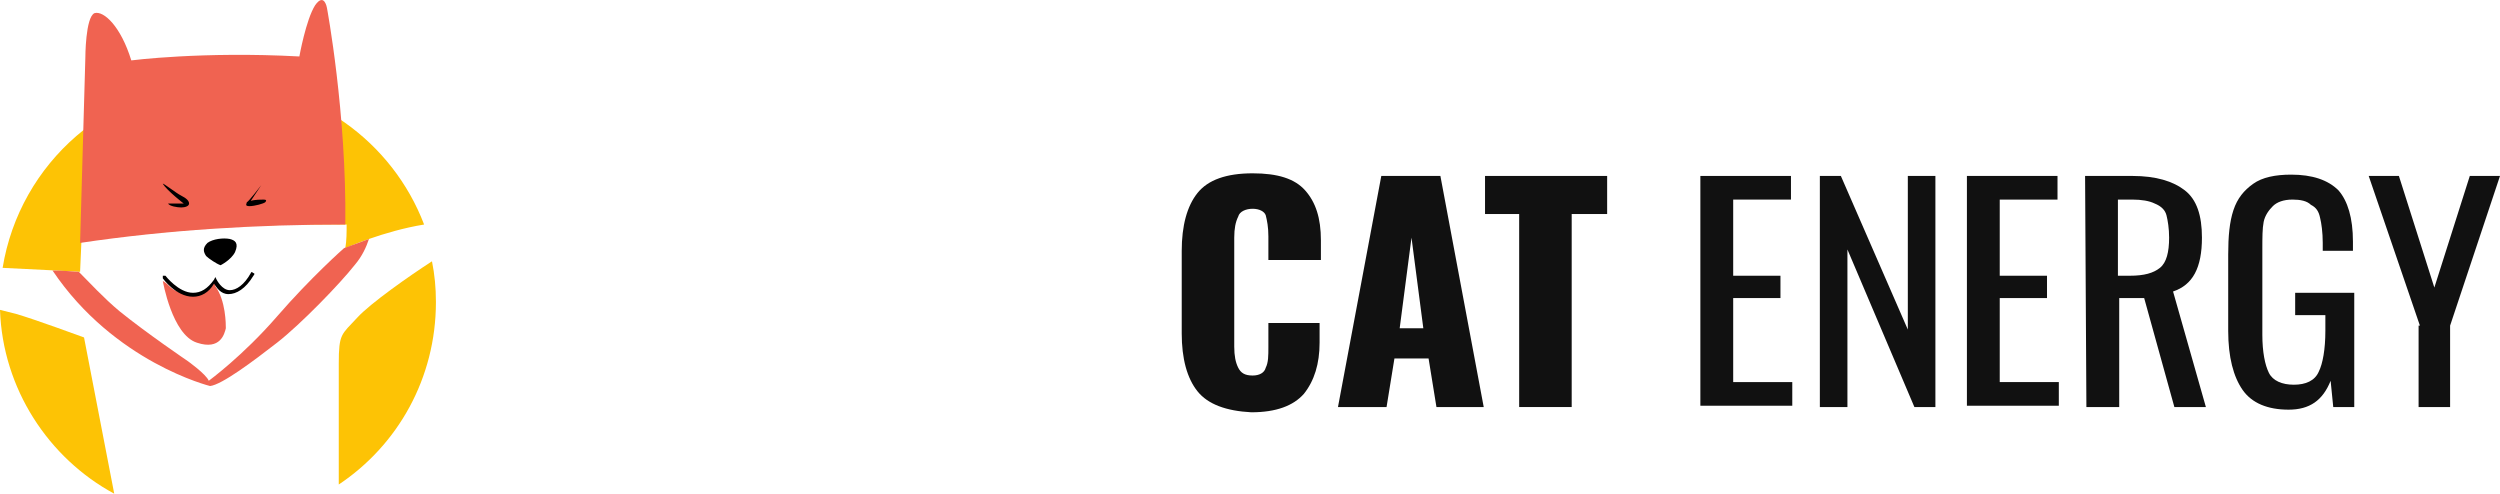
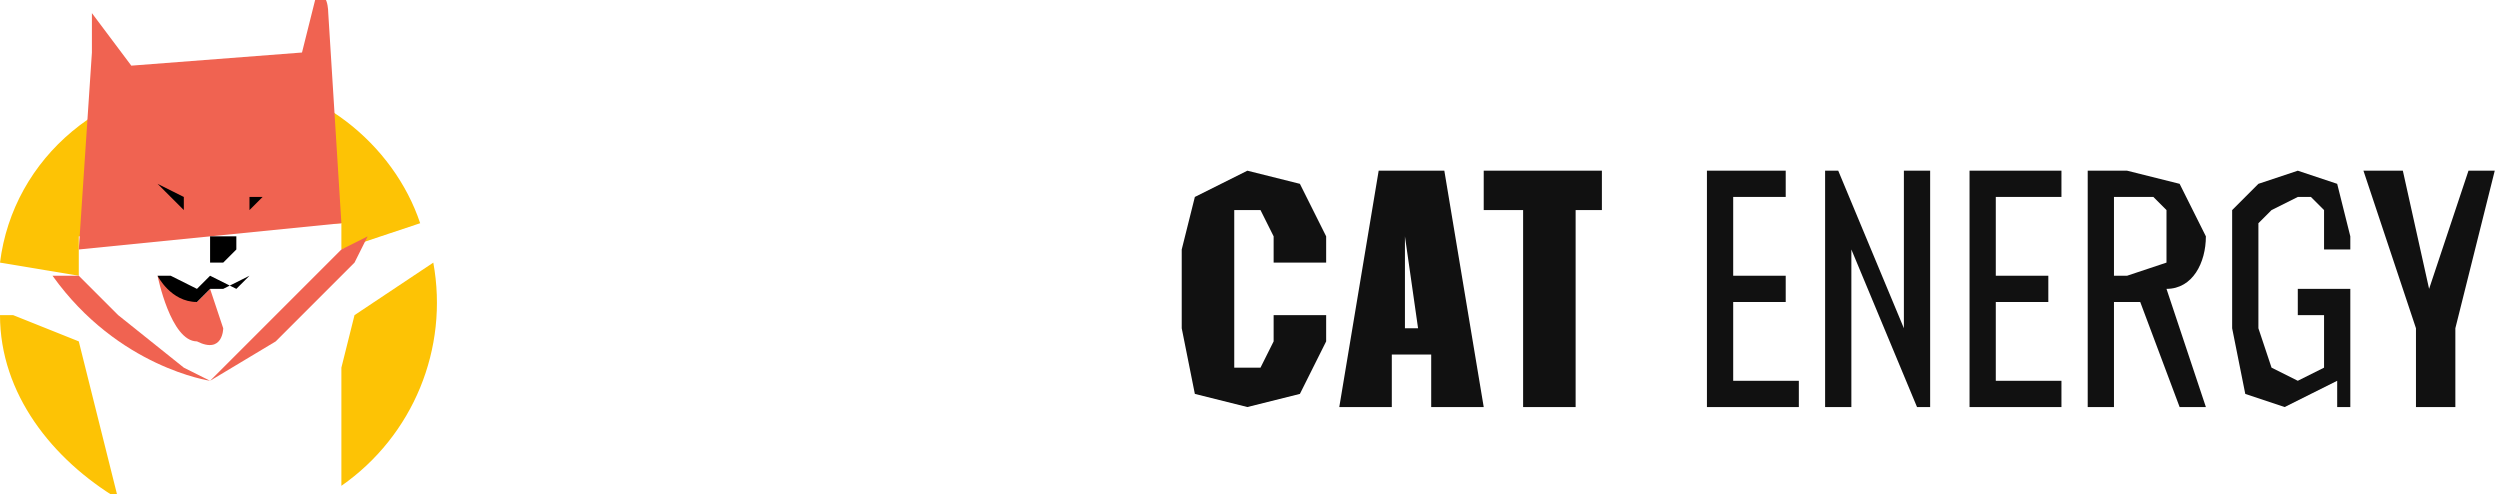
- <svg xmlns="http://www.w3.org/2000/svg" version="1.1" id="Layer_1" x="0px" y="0px" viewBox="0 0 190.4 37.6" style="enable-background:new 0 0 190.4 37.6;" xml:space="preserve">
-   <style type="text/css">
- 	.st0{fill:#FDC305;}
- 	.st1{fill:#F06351;}
- 	.st2{fill:#111111;}
- </style>
+ <svg xmlns="http://www.w3.org/2000/svg" version="1.1" id="Layer_1" x="0" y="0" viewBox="0 0 190.4 37.6" xml:space="preserve">
+   <style>.st0{fill:#fdc305}.st1{fill:#f06351}.st2{fill:#111}</style>
+   <path class="st0" d="M6 21v-3l20-1v2l6-2c-2-6-8-11-15-11C8 6 1 12 0 20l6 1zM27 24l-1 4v9a17 17 0 007-17l-6 4zM6 26l-5-2H0c0 6 4 11 9 14L6 26z" />
+   <path class="st1" d="M26 17L25 1s0-2-1-1l-1 4-13 1-3-4v3L6 19l20-2z" />
+   <path d="M12 14l2 1v1h-1 1l-2-2zM20 14l-1 1v1l1-1c0-1 0 0 0 0h-1l1-1zM17 20l1-1v-1h-2v2h1z" />
+   <path class="st1" d="M16 22l-1 1-2-1-1-1s1 5 3 5c2 1 2-1 2-1l-1-3c1-1 0 0 0 0z" />
+   <path d="M15 23c-2 0-3-2-3-2h1l2 1 1-1 2 1 1-1-2 1h-1l-1 1z" />
+   <path class="st1" d="M26 19l-5 5-5 5-2-1-5-4-3-3H4c5 7 12 8 12 8l5-3 6-6 1-2-2 1z" />
  <g>
-     <path class="st0" d="M6.1,20.7l0.1-2.3c6.7-0.9,13.4-1.4,20.2-1.3c0,0.6,0,1.2-0.1,1.8c0,0,2.9-1.3,6-1.8   c-2.4-6.3-8.5-10.8-15.6-10.8c-8.3,0-15.2,6.1-16.5,14.1C2.4,20.5,6.1,20.7,6.1,20.7z" />
-     <path class="st0" d="M27.2,24.2c-1.2,1.3-1.4,1.2-1.4,3.5c0,0.9,0,4.9,0,9.2c4.5-3,7.4-8.1,7.4-13.9c0-1.1-0.1-2.1-0.3-3.1   C31.2,21,28.2,23.1,27.2,24.2z" />
-     <path class="st0" d="M6.4,25.7c0,0-3.8-1.4-5.2-1.8c-0.4-0.1-0.8-0.2-1.2-0.3c0.2,6,3.7,11.3,8.7,14L6.4,25.7z" />
-   </g>
-   <path class="st1" d="M26.3,17.1c0.1-8.5-1.4-16.5-1.4-16.5S24.7-0.6,24,0.4c-0.7,1.1-1.2,3.9-1.2,3.9C15.4,3.9,10,4.6,10,4.6  C9.2,2,7.9,0.8,7.2,1C6.5,1.3,6.5,4.4,6.5,4.4L6.1,18.5C12.8,17.5,19.6,17.1,26.3,17.1z" />
-   <path d="M12.4,14c0-0.1,1,0.7,1.4,0.9s0.6,0.4,0.6,0.6c0,0.2-0.3,0.3-0.6,0.3s-0.9-0.1-1-0.3c0,0,0.6,0,0.9,0H14  C14.1,15.6,12.7,14.5,12.4,14z" />
-   <path d="M19.9,14.1c0,0-1,1.3-1.1,1.3c0,0.1-0.2,0.3,0.2,0.3s1.1-0.2,1.2-0.3s0.1-0.2-0.1-0.2s-0.7,0-1,0.1L19.9,14.1  C19.9,14.1,20,14,19.9,14.1z" />
-   <path d="M16.8,20.2c0,0,0.8-0.4,1.1-1c0.3-0.7,0-0.9-0.4-1c-0.5-0.1-1.3,0-1.7,0.3c-0.4,0.4-0.3,0.7-0.1,1  C15.9,19.7,16.5,20.1,16.8,20.2z" />
-   <path class="st1" d="M16.3,21.5c0,0-0.2,0.4-0.5,0.6c-0.2,0.2-0.6,0.4-1,0.4c-0.6,0-1.1-0.2-1.5-0.4c-0.2-0.1-0.4-0.3-0.5-0.4  c-0.2-0.2-0.4-0.3-0.4-0.3s0.7,4.1,2.6,4.7c1.8,0.6,2.1-0.7,2.2-1.1c0-0.3,0-2.1-0.8-3.2C16.5,21.4,16.4,21.6,16.3,21.5z" />
-   <g>
-     <path d="M14.7,22.6L14.7,22.6c-1.3,0-2.3-1.4-2.3-1.4c0-0.1,0-0.2,0-0.2c0.1,0,0.2,0,0.2,0s1,1.3,2.1,1.3l0,0c0.6,0,1.1-0.3,1.6-1   l0.1-0.2l0.1,0.2c0,0,0.4,0.8,1,0.8c0.5,0,1.1-0.4,1.6-1.3c0-0.1,0.1-0.1,0.2,0c0.1,0,0.1,0.1,0,0.2c-0.6,1-1.3,1.4-1.9,1.4   s-0.9-0.5-1.1-0.8C15.9,22.3,15.3,22.6,14.7,22.6z" />
-   </g>
-   <path class="st1" d="M26.2,18.9c0,0-2.5,2.2-5.1,5.2S15.9,29,15.9,29c-0.2-0.5-1.6-1.5-1.6-1.5s-3.1-2.1-5.2-3.8  c-1.2-1-2.3-2.2-3.1-3c-0.3,0-1.1-0.1-2-0.1c4.7,7,12,8.8,12,8.8c0.9-0.1,3.3-1.9,5.1-3.3c1.8-1.4,4.8-4.5,5.9-5.9  c0.6-0.7,0.9-1.4,1.1-2C27,18.6,26.2,18.9,26.2,18.9z" />
-   <g transform="matrix(1, 0, 0, 1, 90, 10.2)">
-     <path class="st2" d="M1.2,19.6c-0.8-1-1.2-2.5-1.2-4.4V8.9C0,7,0.4,5.5,1.2,4.5S3.4,3,5.4,3c1.9,0,3.2,0.4,4,1.3   c0.8,0.9,1.2,2.1,1.2,3.8v1.5h-4V7.8c0-0.7-0.1-1.2-0.2-1.6c-0.1-0.3-0.5-0.5-1-0.5s-1,0.2-1.1,0.6C4.1,6.7,4,7.2,4,7.9v8.3   c0,0.7,0.1,1.2,0.3,1.6c0.2,0.4,0.5,0.6,1.1,0.6c0.5,0,0.9-0.2,1-0.6c0.2-0.4,0.2-0.9,0.2-1.6v-1.8h3.9v1.5c0,1.6-0.4,2.9-1.2,3.9   c-0.8,0.9-2.1,1.4-4,1.4C3.4,21.1,2,20.6,1.2,19.6z" />
-     <path class="st2" d="M15.2,3.2h4.5L23,20.8h-3.6l-0.6-3.7h-2.6l-0.6,3.7h-3.7L15.2,3.2z M18.4,14.8l-0.9-6.9l-0.9,6.9H18.4z" />
-     <path class="st2" d="M25.8,6.1h-2.7V3.2h9.3v2.9h-2.7v14.7h-4V6.1H25.8z" />
-     <path class="st2" d="M39.5,3.2h6.9V5H42v5.8h3.6v1.7H42v6.4h4.5v1.8h-7V3.2z" />
-     <path class="st2" d="M48.5,3.2h1.7l5.1,11.7V3.2h2.1v17.6h-1.6l-5.1-12v12h-2.1V3.2H48.5z" />
-     <path class="st2" d="M59.8,3.2h6.9V5h-4.4v5.8h3.6v1.7h-3.6v6.4h4.5v1.8h-7C59.8,20.7,59.8,3.2,59.8,3.2z" />
-     <path class="st2" d="M68.8,3.2h3.6c1.8,0,3.1,0.4,4,1.1s1.3,1.9,1.3,3.6c0,2.3-0.7,3.6-2.2,4.1l2.5,8.8h-2.4l-2.3-8.3h-1.9v8.3   h-2.5L68.8,3.2L68.8,3.2z M72.2,10.8c1.1,0,1.8-0.2,2.3-0.6C75,9.8,75.2,9,75.2,7.9c0-0.7-0.1-1.3-0.2-1.7s-0.4-0.7-0.9-0.9   c-0.4-0.2-1-0.3-1.7-0.3h-1.1v5.8C71.3,10.8,72.2,10.8,72.2,10.8z" />
-     <path class="st2" d="M80.8,19.5c-0.7-1-1.1-2.5-1.1-4.5V9.2c0-1.4,0.1-2.5,0.4-3.4s0.8-1.5,1.5-2s1.7-0.7,2.9-0.7   c1.6,0,2.8,0.4,3.6,1.2c0.7,0.8,1.1,2.1,1.1,3.9v0.7h-2.3V8.3c0-0.8-0.1-1.5-0.2-1.9c-0.1-0.5-0.3-0.8-0.7-1   C85.7,5.1,85.2,5,84.6,5c-0.7,0-1.2,0.2-1.5,0.5s-0.6,0.7-0.7,1.2s-0.1,1.2-0.1,2.1v6.5c0,1.3,0.2,2.3,0.5,2.9s1,0.9,1.9,0.9   s1.6-0.3,1.9-1c0.3-0.6,0.5-1.7,0.5-3.1v-1.2h-2.3v-1.7h4.5v8.7h-1.6l-0.2-2c-0.6,1.5-1.6,2.2-3.2,2.2C82.7,21,81.5,20.5,80.8,19.5   z" />
-     <path class="st2" d="M94.3,14.6L90.4,3.2h2.3l2.7,8.5l2.7-8.5h2.3l-3.8,11.4v6.2h-2.4v-6.2H94.3z" />
+     <path class="st2" d="M1 20l-1-5V9l1-4 4-2 4 1 2 4v2H7V8L6 6H4v12h2l1-2v-2h4v2l-2 4-4 1-4-1zM15 3h5l3 18h-4v-4h-3v4h-4l3-18zm3 12l-1-7v7h1zM26 6h-3V3h9v3h-2v15h-4V6zM40 3h6v2h-4v6h4v2h-4v6h5v2h-7V3zM49 3h1l5 12V3h2v18h-1L51 9v12h-2V3zM60 3h7v2h-5v6h4v2h-4v6h5v2h-7V3zM69 3h3l4 1 2 4c0 2-1 4-3 4l3 9h-2l-3-8h-2v8h-2V3zm3 8l3-1V8 6l-1-1h-3v6h1zM81 20l-1-5V9 6l2-2 3-1 3 1 1 4v1h-2V8 6l-1-1h-1l-2 1-1 1v8l1 3 2 1 2-1v-4h-2v-2h4v9h-1v-2l-4 2-3-1zM94 15L90 3h3l2 9 3-9h2l-3 12v6h-3v-6z" transform="translate(90 10)" />
  </g>
</svg>
